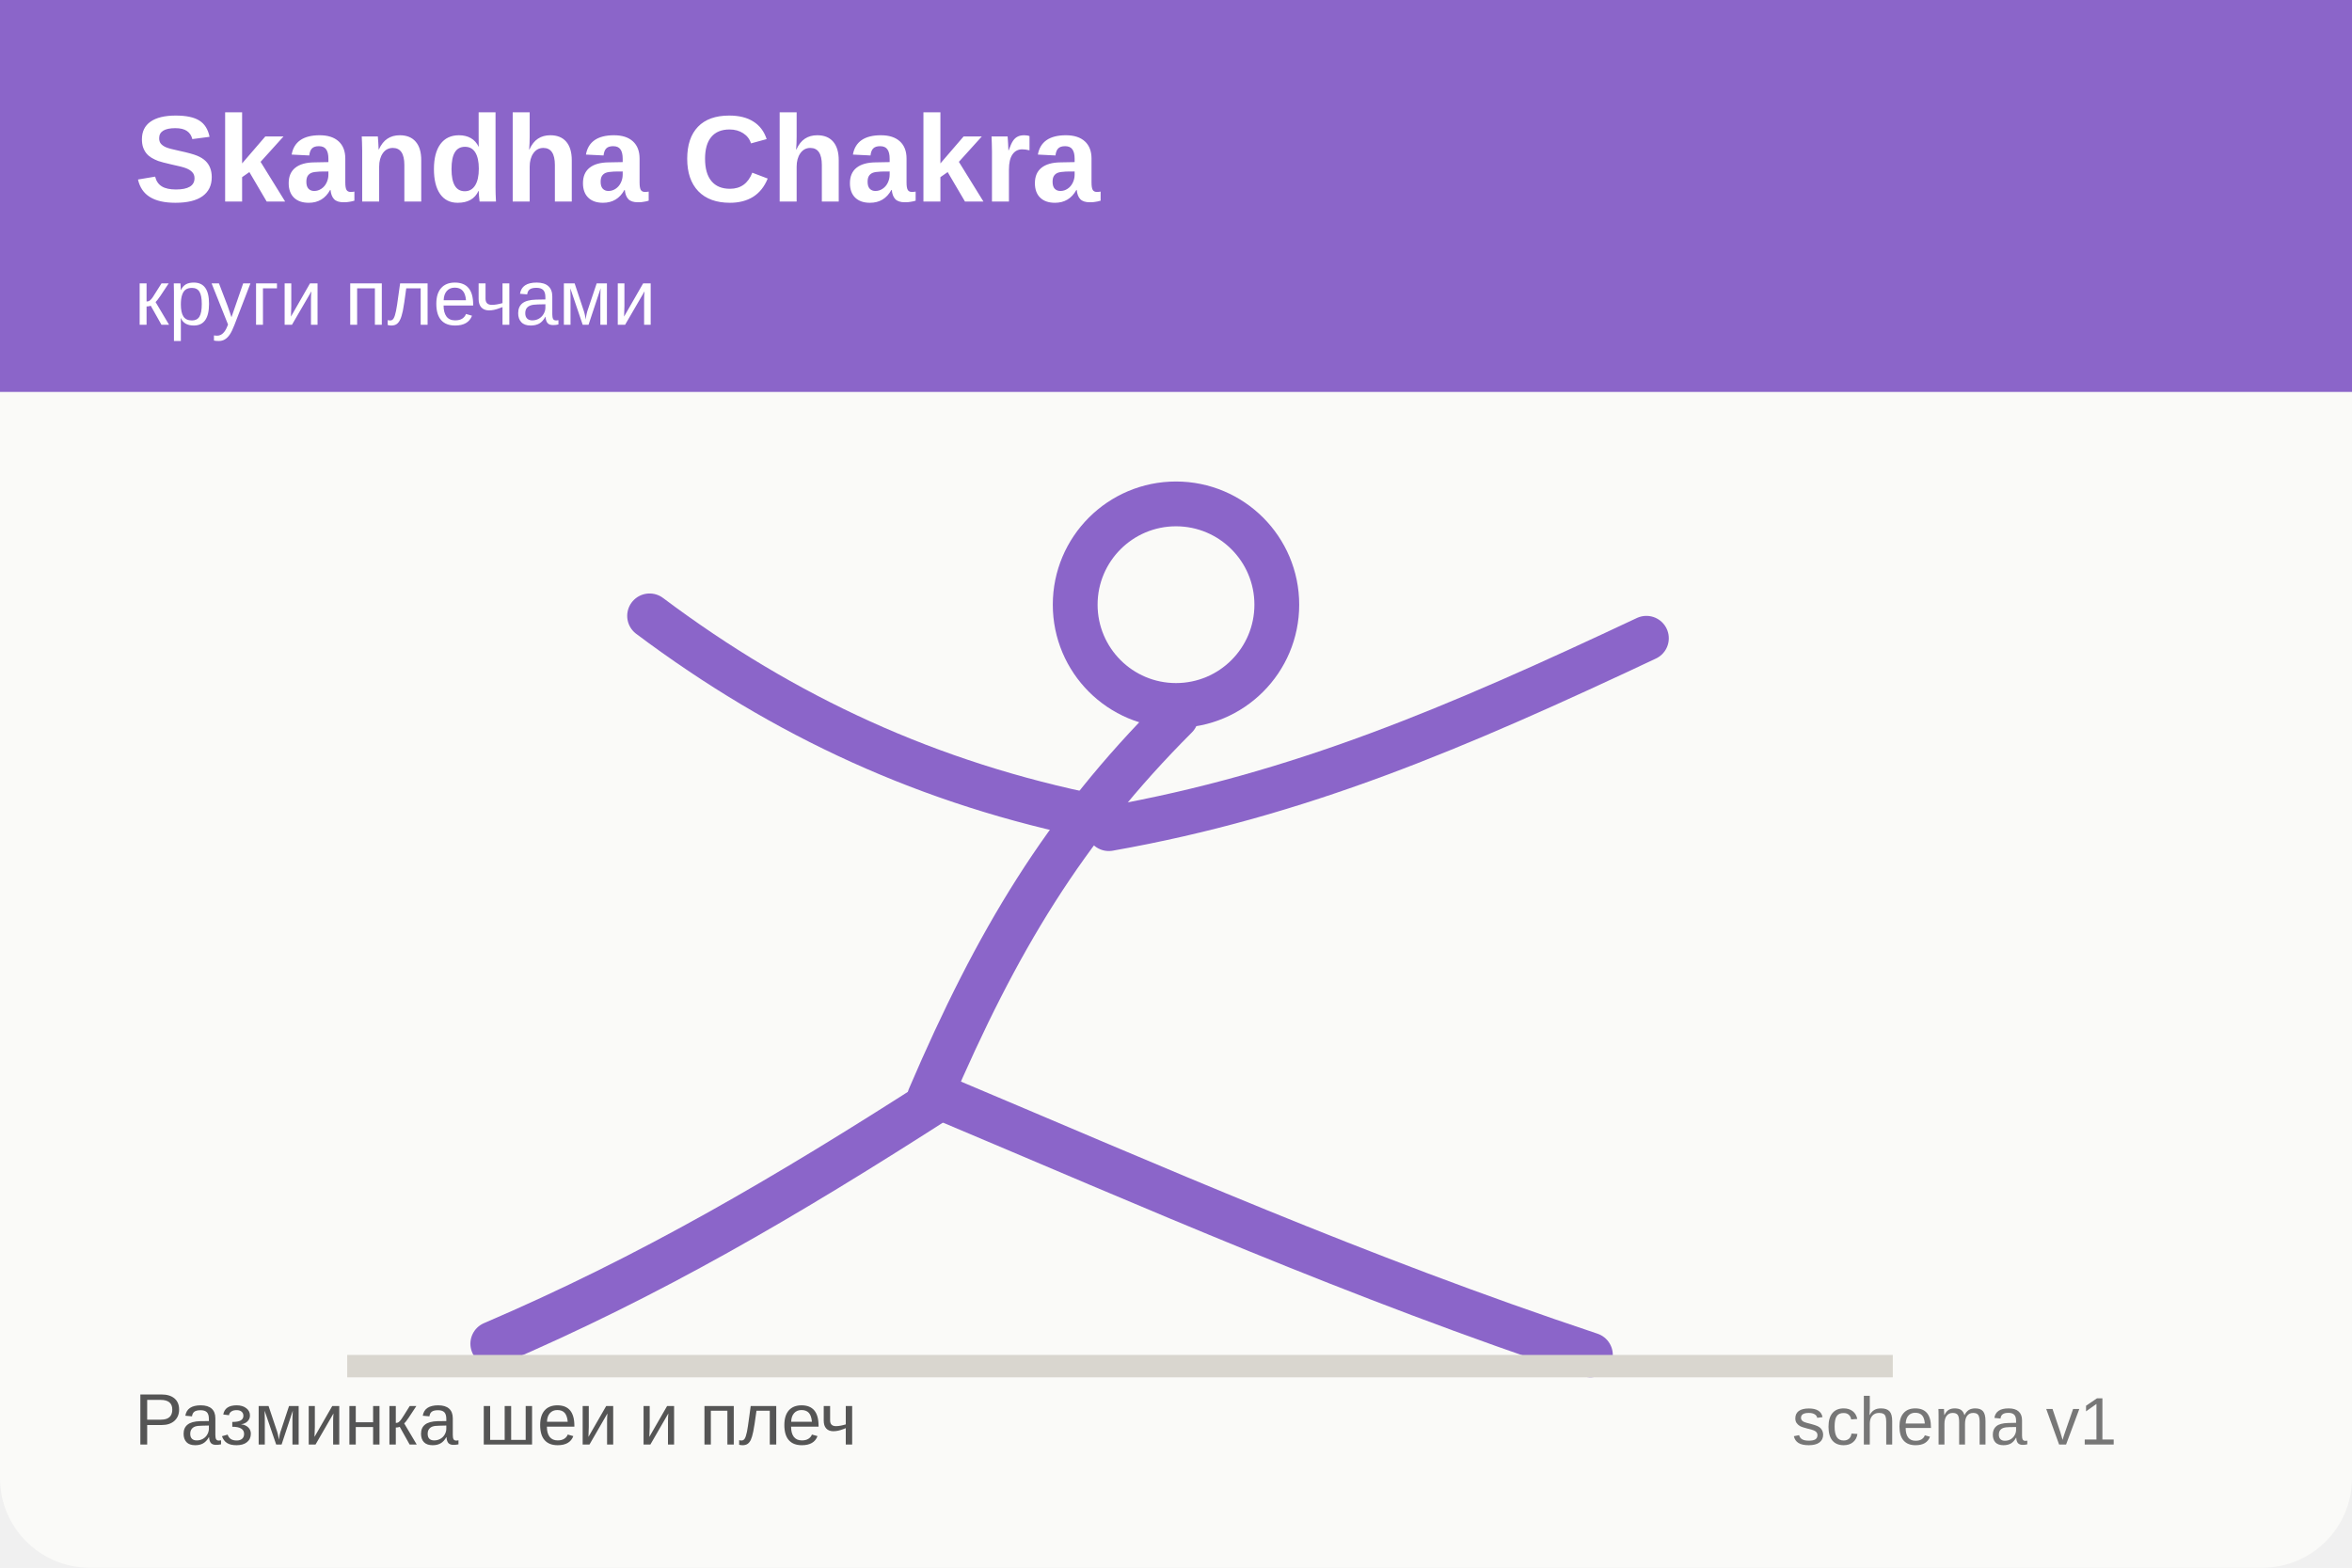
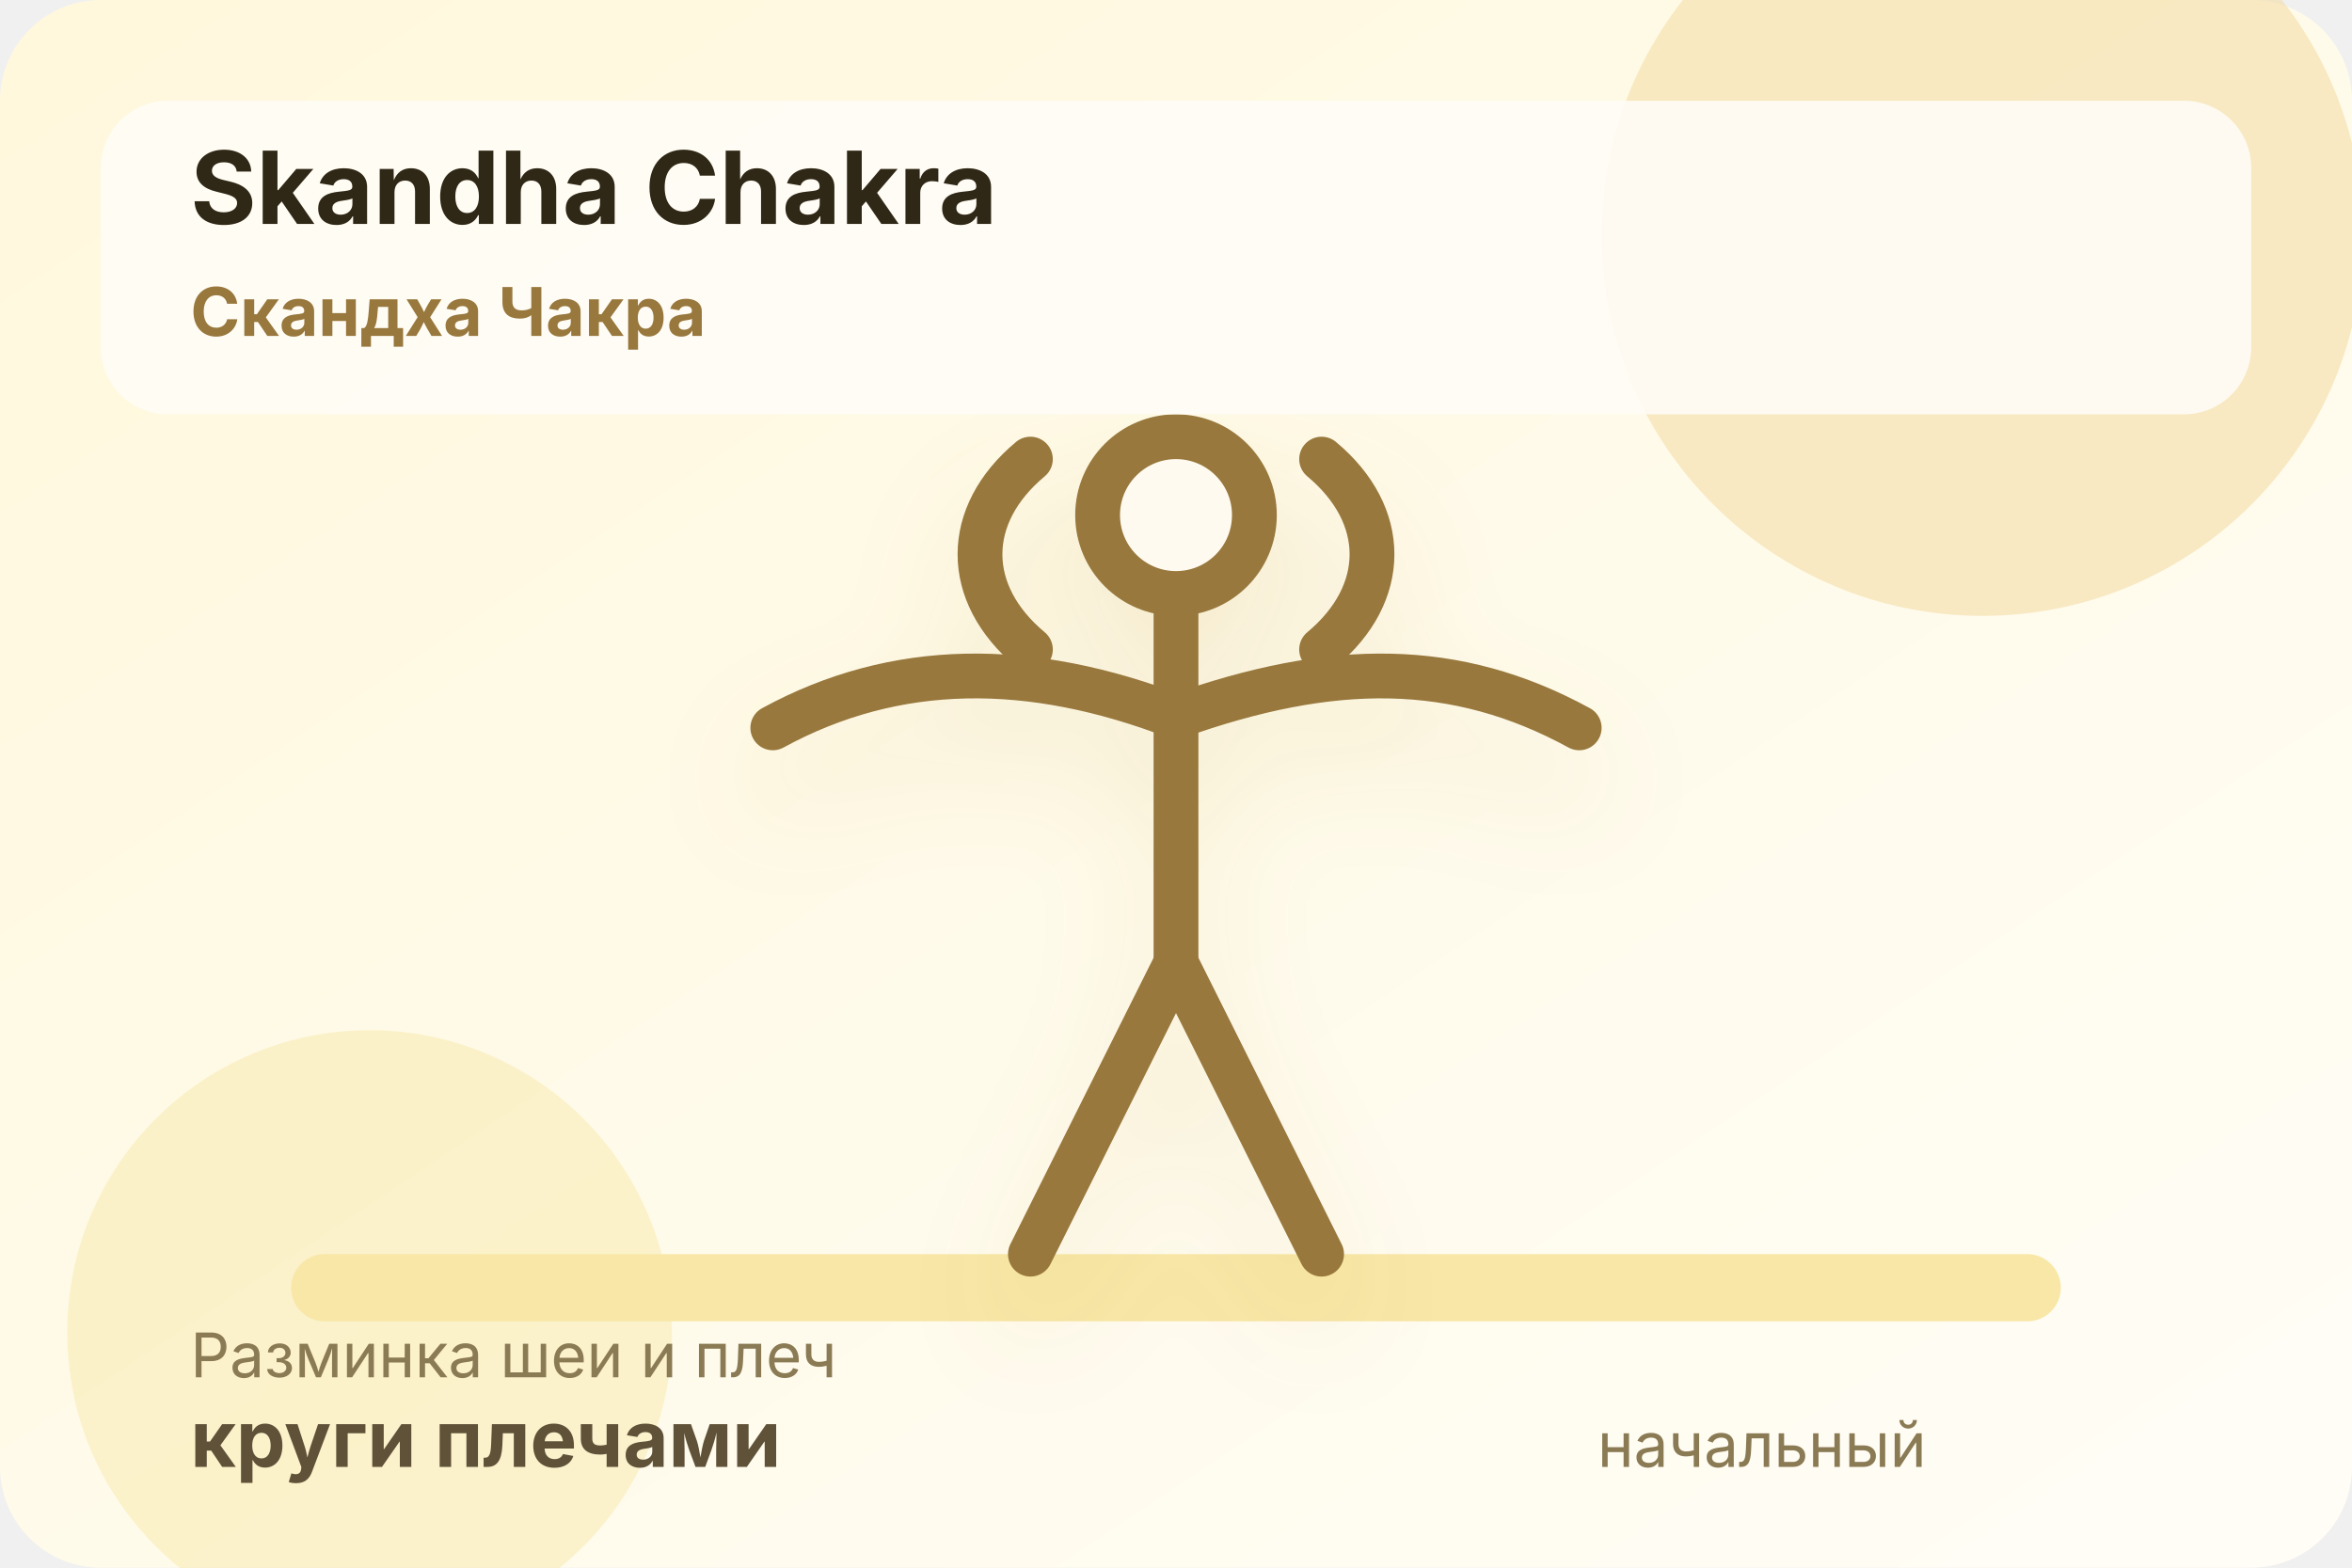
- <svg xmlns="http://www.w3.org/2000/svg" width="420" height="280" viewBox="0 0 420 280">
-   <rect width="420" height="280" rx="16" fill="#FAFAF8" />
-   <rect width="420" height="70" fill="#8B65C9" />
-   <text x="24" y="36" font-family="Arial" font-size="22" font-weight="700" fill="white">Skandha Chakra</text>
-   <text x="24" y="58" font-family="Arial" font-size="14" fill="white">круги плечами</text>
-   <g stroke="#8B65C9" stroke-width="8" stroke-linecap="round" stroke-linejoin="round" fill="none">
-     <circle cx="210" cy="108" r="18" />
-     <path d="M210 128 C190 148 178 168 166 196" />
-     <path d="M196 146 C166 140 140 128 116 110" />
-     <path d="M198 148 C232 142 260 130 294 114" />
-     <path d="M168 196 C140 214 116 228 88 240" />
-     <path d="M168 196 C206 212 242 228 284 242" />
+ <svg xmlns="http://www.w3.org/2000/svg" width="420" height="280" viewBox="0 0 420 280" role="img" aria-label="Skandha Chakra">
+   <defs>
+     <linearGradient id="bg" x1="0" y1="0" x2="1" y2="1">
+       <stop offset="0" stop-color="#fff8dc" />
+       <stop offset="1" stop-color="#fffdf7" />
+     </linearGradient>
+     <filter id="soft" x="-20%" y="-20%" width="140%" height="140%">
+       <feDropShadow dx="0" dy="10" stdDeviation="10" flood-color="#a57a24" flood-opacity="0.12" />
+     </filter>
+   </defs>
+   <rect width="420" height="280" rx="18" fill="url(#bg)" />
+   <circle cx="354" cy="42" r="68" fill="#f3dfaa" opacity="0.62" />
+   <circle cx="66" cy="238" r="54" fill="#f7e7a8" opacity="0.48" />
+   <rect x="52" y="224" width="316" height="12" rx="6" fill="#f8e7a7" />
+   <g filter="url(#soft)">
+     <g stroke="#98783d" stroke-width="8" stroke-linecap="round" stroke-linejoin="round" fill="none">
+       <circle cx="210" cy="92" r="14" fill="#fffaf0" />
+       <path d="M210 108 L210 172" />
+       <path d="M210 172 L184 224" />
+       <path d="M210 172 L236 224" />
+       <path d="M210 128 C184 118 160 118 138 130" />
+       <path d="M210 128 C238 118 260 118 282 130" />
+       <path d="M184 82 C172 92 172 106 184 116" />
+       <path d="M236 82 C248 92 248 106 236 116" />
+     </g>
  </g>
-   <line x1="62" y1="244" x2="338" y2="244" stroke="#D9D6CF" stroke-width="4" />
-   <text x="24" y="258" font-family="Arial" font-size="13" fill="#555">Разминка шеи и плеч</text>
-   <text x="320" y="258" font-family="Arial" font-size="12" fill="#777">schema v1</text>
+   <rect x="18" y="18" width="384" height="56" rx="12" fill="#fffdf7" opacity="0.88" />
+   <text x="34" y="40" font-family="Inter, Arial, sans-serif" font-size="18" font-weight="700" fill="#302816">Skandha Chakra</text>
+   <text x="34" y="60" font-family="Inter, Arial, sans-serif" font-size="12" font-weight="700" fill="#98783d">Скандха Чакра</text>
+   <text x="34" y="262" font-family="Inter, Arial, sans-serif" font-size="14" font-weight="700" fill="#5f5239">круги плечами</text>
+   <text x="344" y="262" text-anchor="end" font-family="Inter, Arial, sans-serif" font-size="11" fill="#8b7b55">начальный</text>
+   <text x="34" y="246" font-family="Inter, Arial, sans-serif" font-size="11" fill="#8b7b55">Разминка шеи и плеч</text>
</svg>
